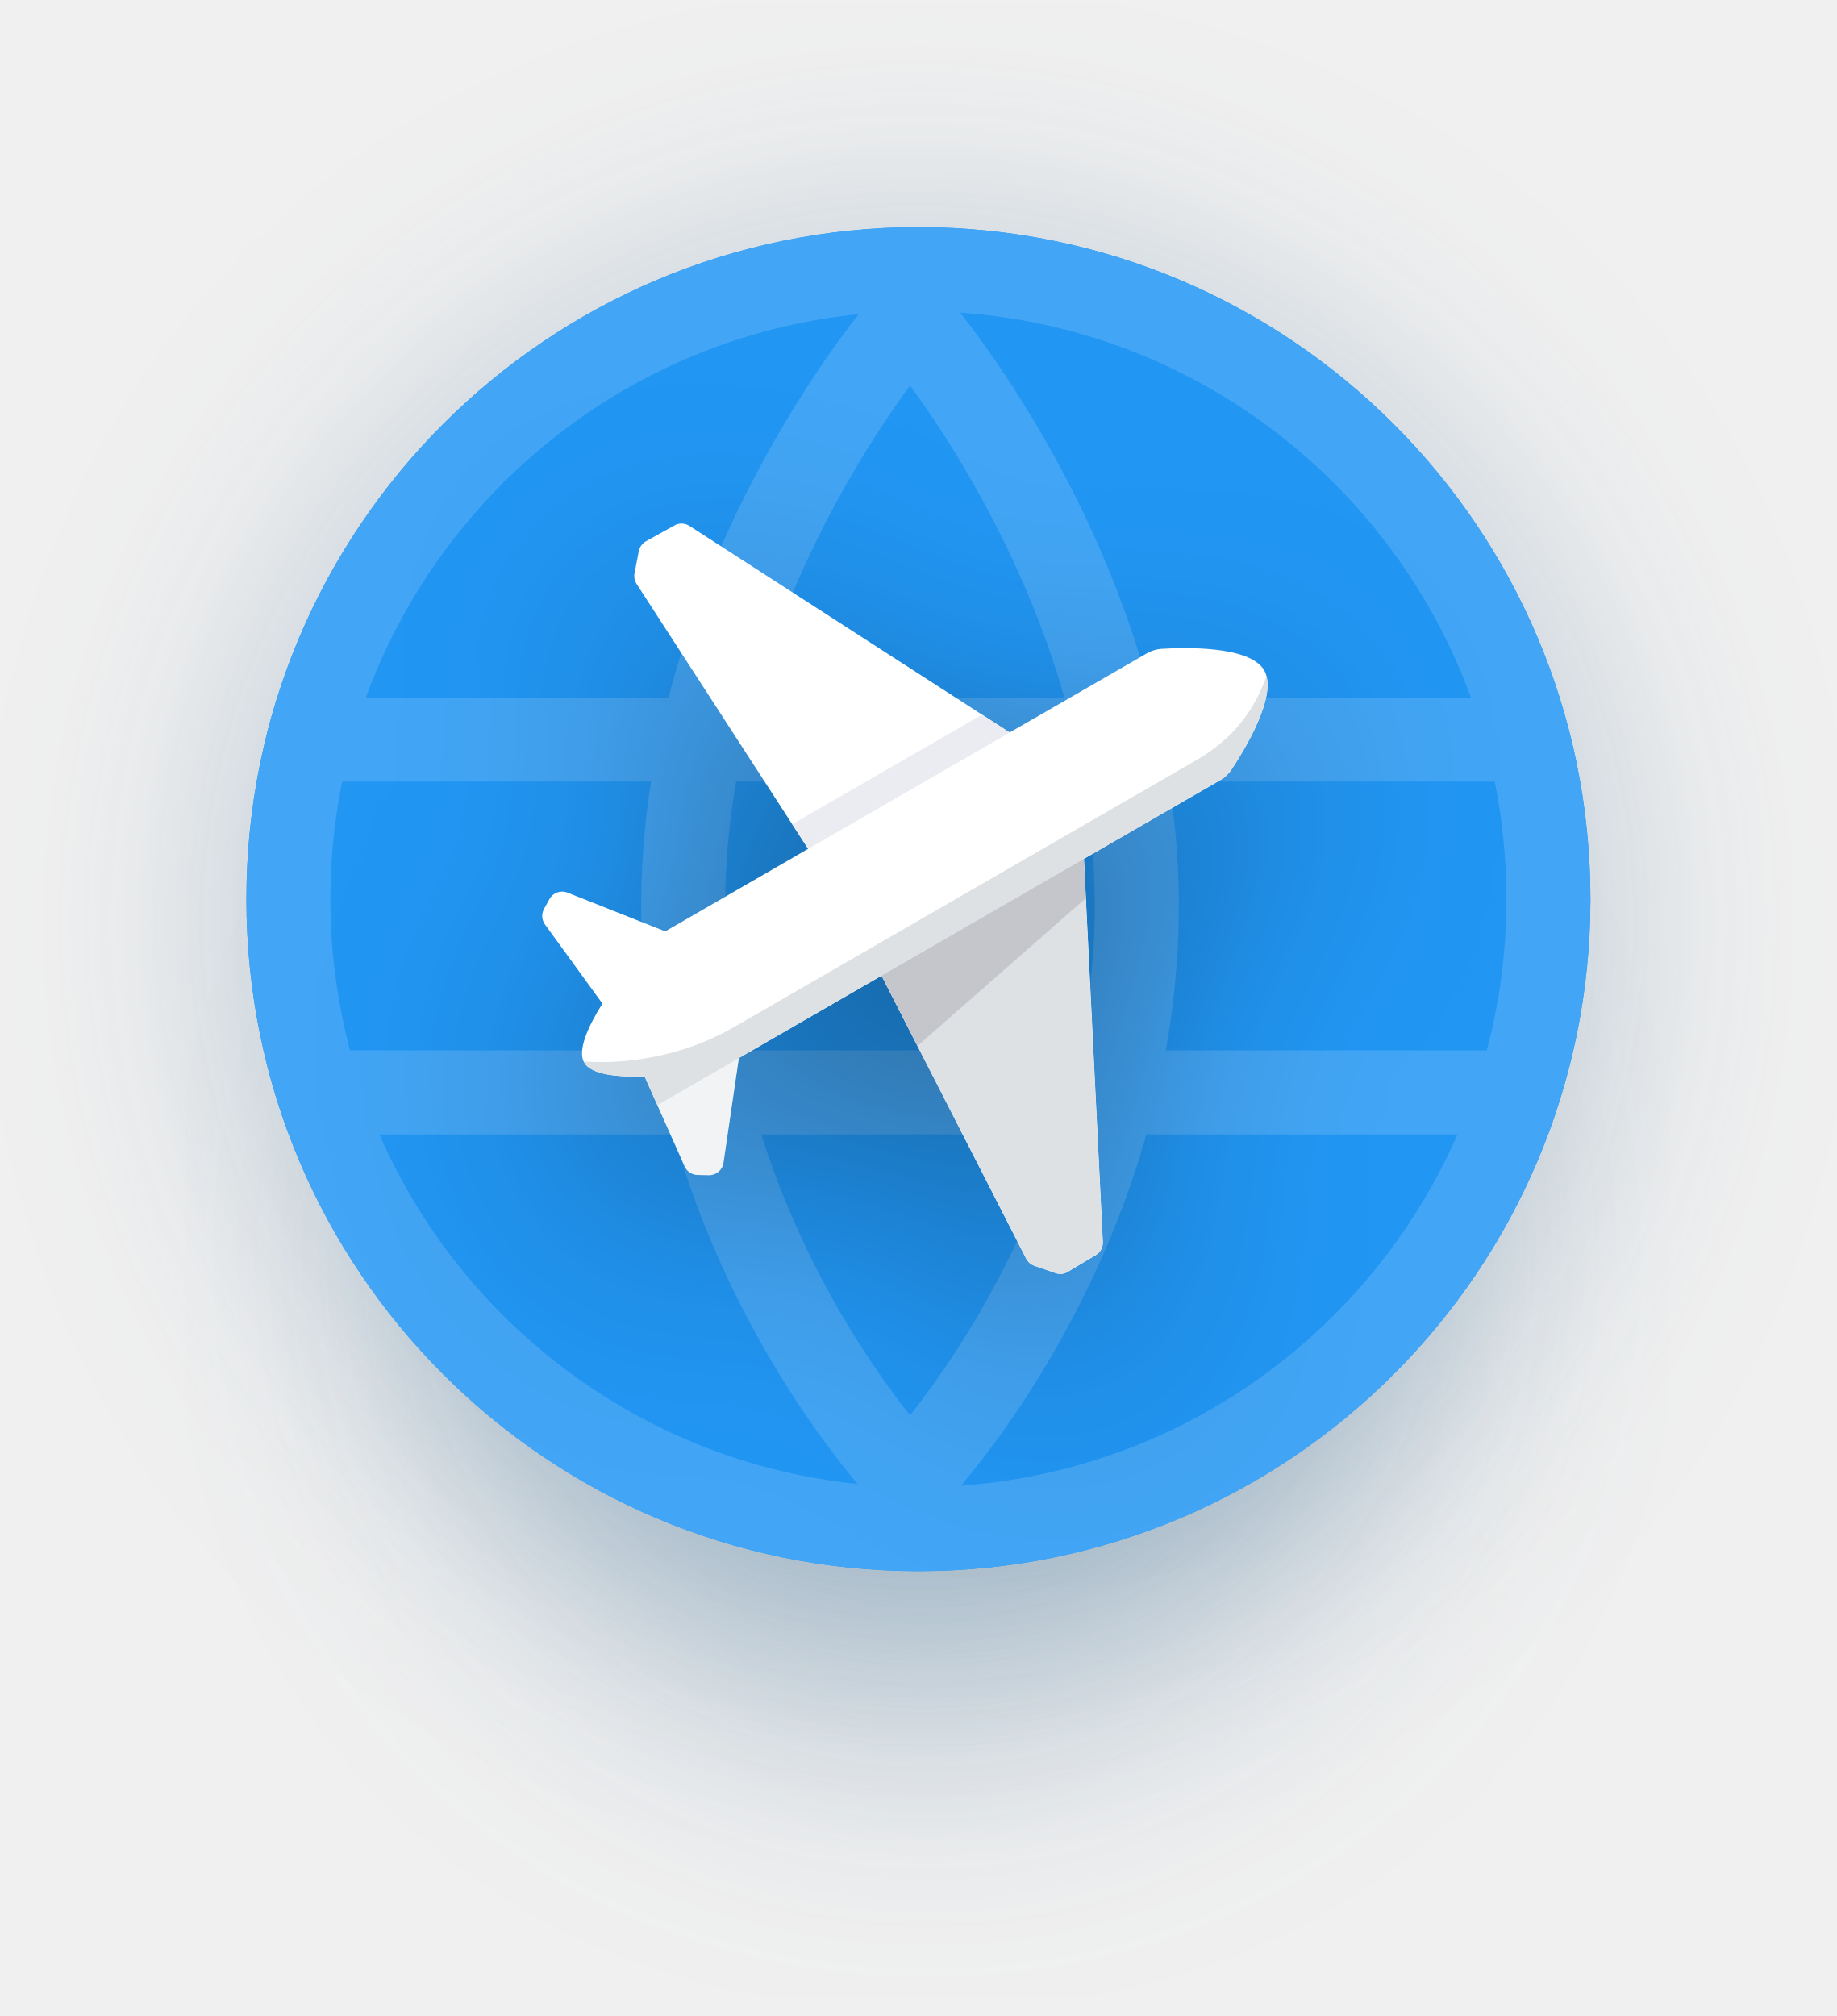
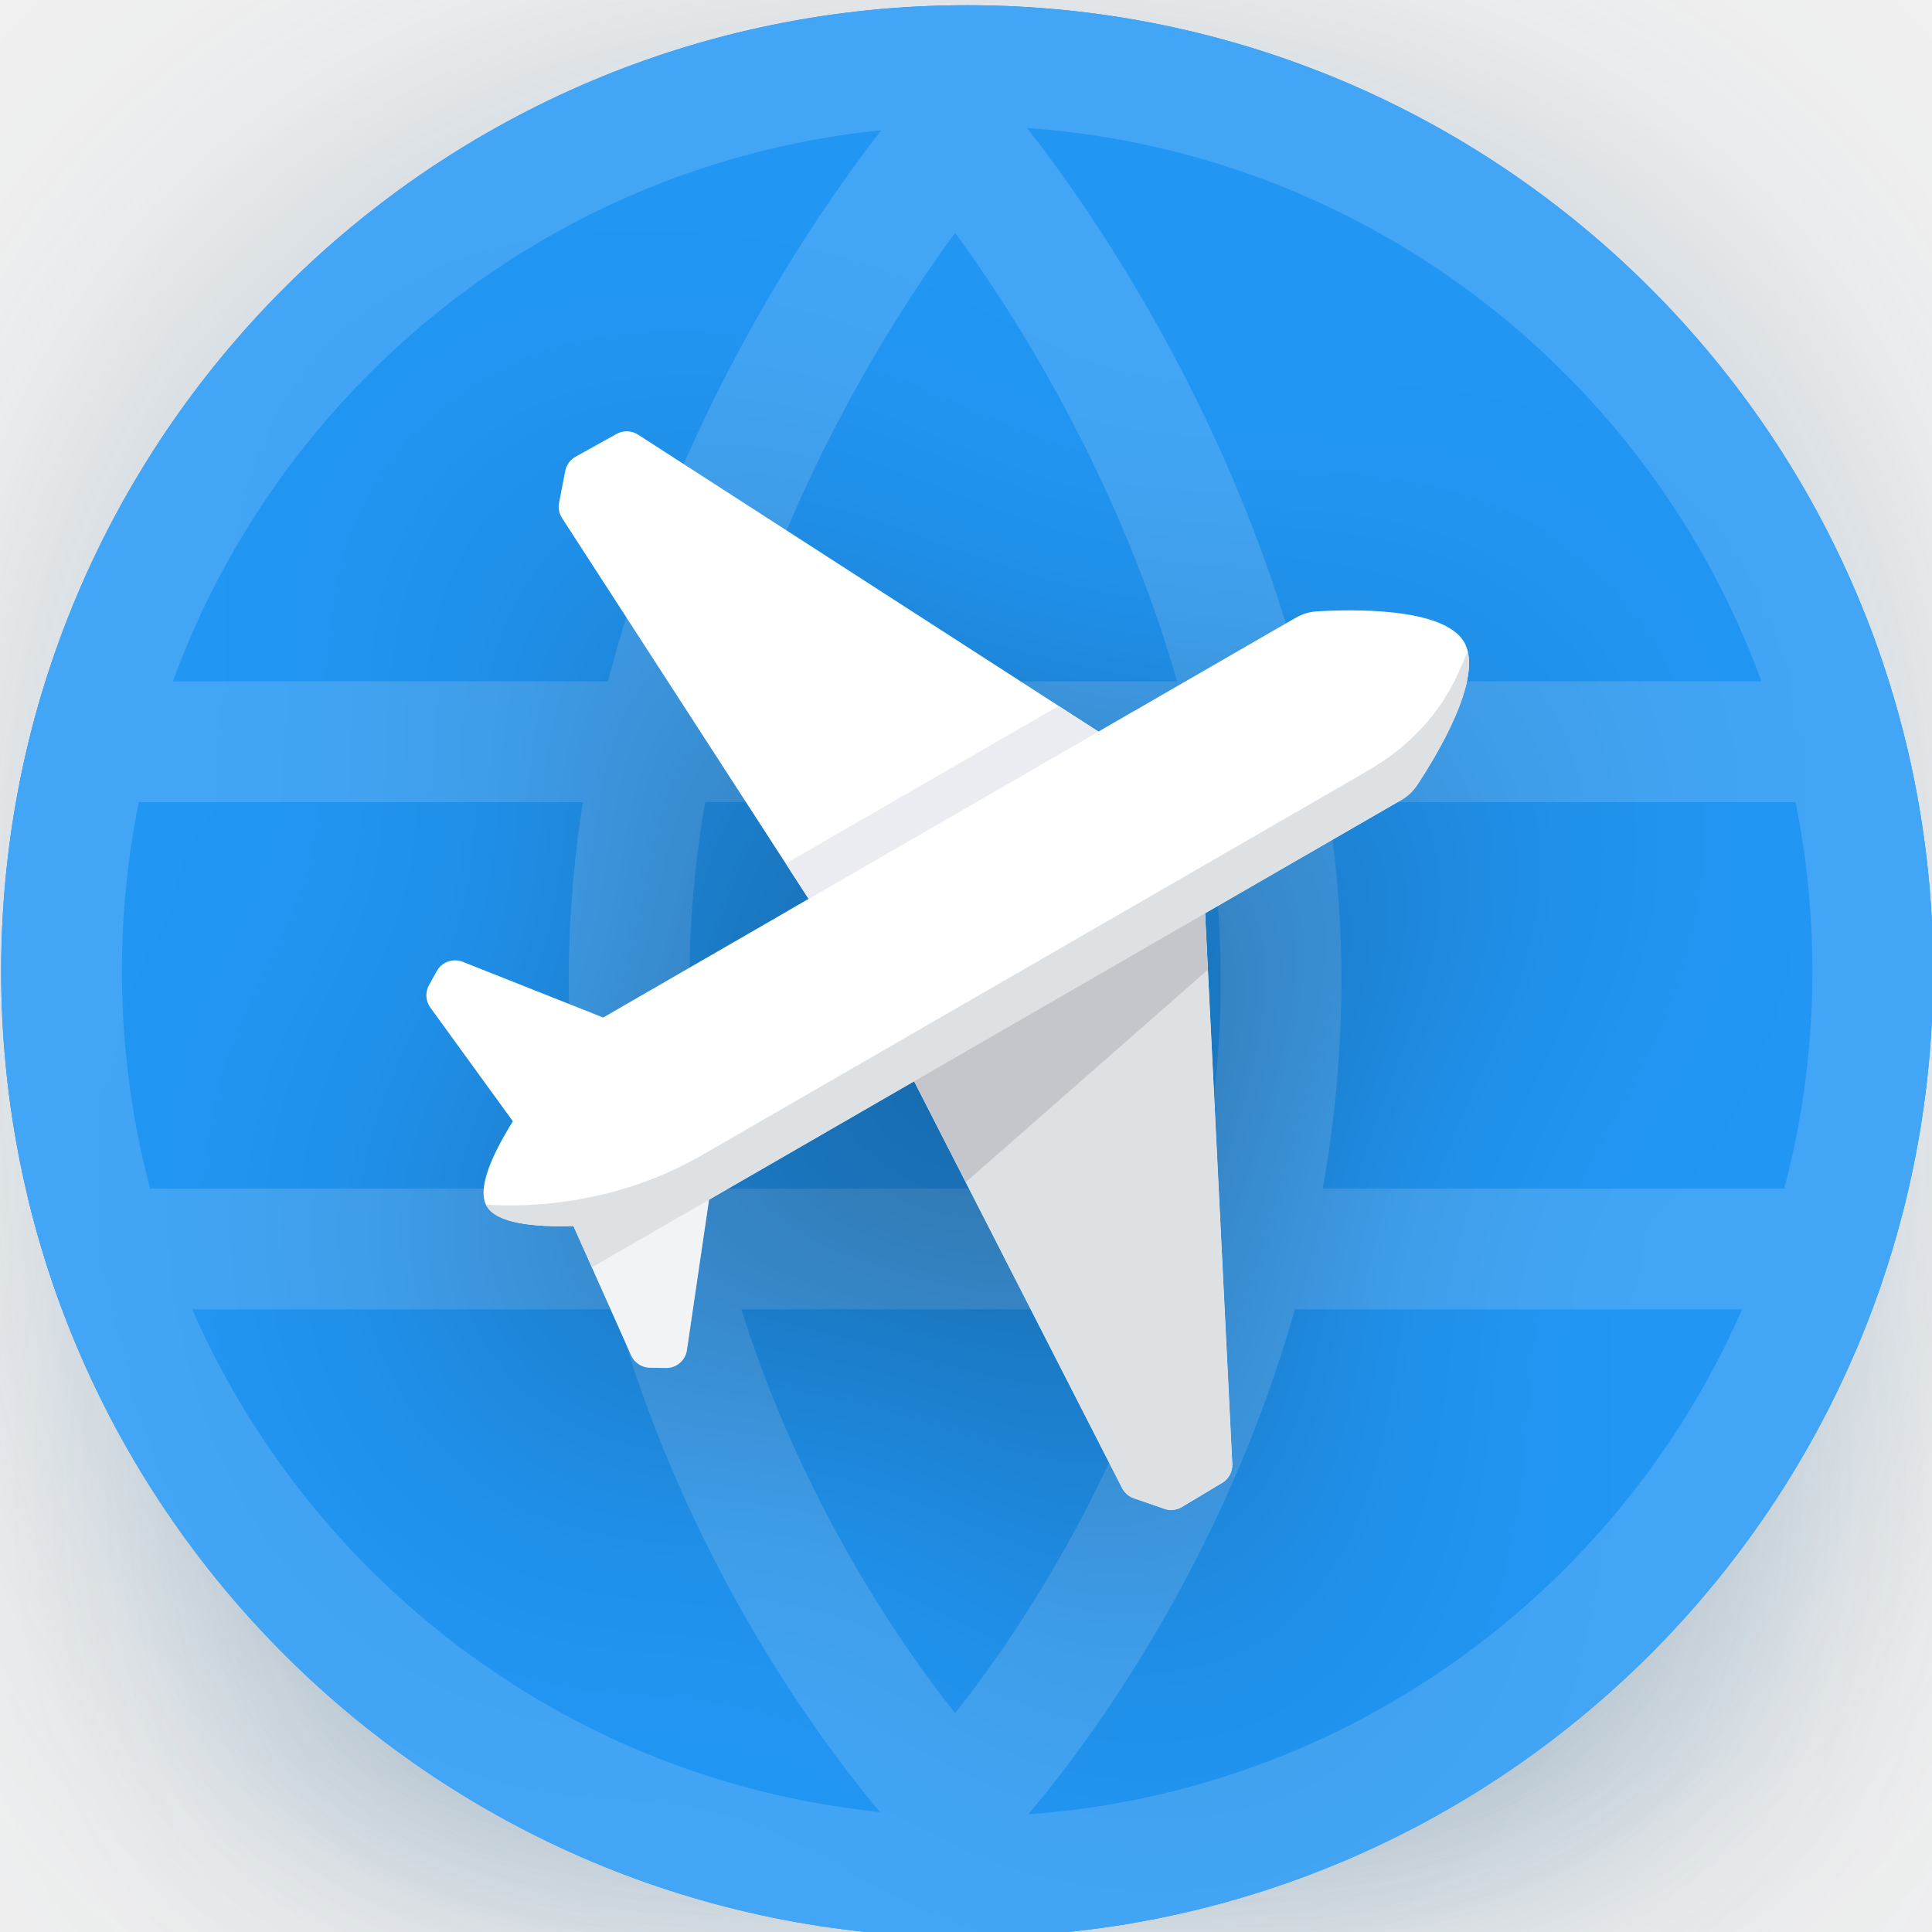
- <svg xmlns="http://www.w3.org/2000/svg" width="82" height="90" viewBox="0 0 82 90" fill="none">
-   <g filter="url(#filter0_d)">
-     <path fill-rule="evenodd" clip-rule="evenodd" d="M41.375 70.141C53.594 70.141 63.5 60.235 63.5 48.016C63.5 35.797 53.594 25.891 41.375 25.891C29.156 25.891 19.25 35.797 19.25 48.016C19.25 60.235 29.156 70.141 41.375 70.141Z" fill="black" fill-opacity="0.01" />
+ <svg xmlns="http://www.w3.org/2000/svg" width="60" height="60" viewBox="0 0 60 60" id="svg2" version="1.1" style="fill:none">
+   <g id="g4" style="filter:url(#filter0_d)" transform="translate(-10.96398,-9.978814)">
+     <path d="m 41.375,70.141 c 12.219,0 22.125,-9.906 22.125,-22.125 0,-12.219 -9.906,-22.125 -22.125,-22.125 -12.219,0 -22.125,9.906 -22.125,22.125 0,12.219 9.906,22.125 22.125,22.125 z" id="path6" style="clip-rule:evenodd;fill:#000000;fill-opacity:0.01;fill-rule:evenodd" />
  </g>
-   <g filter="url(#filter1_d)">
-     <path fill-rule="evenodd" clip-rule="evenodd" d="M41 70.141C57.569 70.141 71 56.709 71 40.141C71 23.572 57.569 10.141 41 10.141C24.431 10.141 11 23.572 11 40.141C11 56.709 24.431 70.141 41 70.141Z" fill="#2196F3" />
-     <path d="M69.125 40.141C69.125 55.674 56.533 68.266 41 68.266C25.467 68.266 12.875 55.674 12.875 40.141C12.875 24.608 25.467 12.016 41 12.016C56.533 12.016 69.125 24.608 69.125 40.141Z" stroke="#42A5F5" stroke-width="3.75" />
+   <g id="g8" style="filter:url(#filter1_d)" transform="translate(-10.96398,-9.978814)">
+     <path d="m 41,70.141 c 16.569,0 30,-13.431 30,-30 0,-16.569 -13.431,-30 -30,-30 -16.569,0 -30,13.431 -30,30 0,16.569 13.431,30 30,30 z" id="path10" style="clip-rule:evenodd;fill:#2196f3;fill-rule:evenodd" />
+     <path d="m 69.125,40.141 c 0,15.533 -12.592,28.125 -28.125,28.125 -15.533,0 -28.125,-12.592 -28.125,-28.125 0,-15.533 12.592,-28.125 28.125,-28.125 15.533,0 28.125,12.592 28.125,28.125 z" id="path12" style="stroke:#42a5f5;stroke-width:3.75" />
  </g>
  <mask id="mask0" mask-type="alpha" maskUnits="userSpaceOnUse" x="11" y="10" width="60" height="61">
-     <path d="M69.125 40.141C69.125 55.674 56.533 68.266 41 68.266C25.467 68.266 12.875 55.674 12.875 40.141C12.875 24.608 25.467 12.016 41 12.016C56.533 12.016 69.125 24.608 69.125 40.141Z" fill="white" stroke="white" stroke-width="3.75" />
+     <path d="m 69.125,40.141 c 0,15.533 -12.592,28.125 -28.125,28.125 -15.533,0 -28.125,-12.592 -28.125,-28.125 0,-15.533 12.592,-28.125 28.125,-28.125 15.533,0 28.125,12.592 28.125,28.125 z" id="path15" style="fill:#ffffff;stroke:#ffffff;stroke-width:3.75" />
  </mask>
-   <g mask="url(#mask0)">
-     <path d="M13.714 33.016H67.536" stroke="#42A5F5" stroke-width="3.75" stroke-linecap="square" />
-     <path d="M13.714 48.766H67.536" stroke="#42A5F5" stroke-width="3.75" stroke-linecap="square" />
-     <path d="M40.25 14.641C40.25 14.641 30.288 26.218 30.503 40.891C30.719 55.563 40.25 65.641 40.25 65.641" stroke="#42A5F5" stroke-width="3.75" stroke-linecap="round" stroke-linejoin="round" />
-     <path d="M41 14.641C41 14.641 50.962 26.218 50.746 40.891C50.531 55.563 41 65.641 41 65.641" stroke="#42A5F5" stroke-width="3.75" stroke-linecap="round" stroke-linejoin="round" />
+   <g mask="url(#mask0)" id="g17" transform="translate(-10.96398,-9.978814)">
+     <path d="m 13.714,33.016 53.822,0" id="path19" style="stroke:#42a5f5;stroke-width:3.75;stroke-linecap:square" />
+     <path d="m 13.714,48.766 53.822,0" id="path21" style="stroke:#42a5f5;stroke-width:3.75;stroke-linecap:square" />
+     <path d="m 40.25,14.641 c 0,0 -9.962,11.578 -9.746,26.25 0.216,14.672 9.746,24.75 9.746,24.75" id="path23" style="stroke:#42a5f5;stroke-width:3.75;stroke-linecap:round;stroke-linejoin:round" />
+     <path d="m 41,14.641 c 0,0 9.962,11.578 9.746,26.25 C 50.531,55.563 41,65.641 41,65.641" id="path25" style="stroke:#42a5f5;stroke-width:3.75;stroke-linecap:round;stroke-linejoin:round" />
  </g>
-   <g filter="url(#filter2_d)">
-     <path fill-rule="evenodd" clip-rule="evenodd" d="M51.195 29.169C51.395 29.053 51.615 28.982 51.846 28.967C52.862 28.903 55.798 28.819 56.435 29.922C57.072 31.025 55.53 33.525 54.966 34.372C54.838 34.564 54.666 34.719 54.466 34.835L48.39 38.343L49.234 55.443C49.246 55.682 49.125 55.909 48.919 56.032L47.67 56.78C47.505 56.879 47.306 56.9 47.124 56.837L46.178 56.51C46.019 56.455 45.888 56.341 45.811 56.192L39.353 43.56L32.984 47.237L32.297 51.909C32.25 52.232 31.969 52.47 31.643 52.464L31.145 52.454C30.893 52.449 30.666 52.299 30.564 52.069L28.774 48.053C27.544 48.092 26.389 47.972 26.079 47.435C25.77 46.899 26.243 45.843 26.893 44.802L24.329 41.271C24.181 41.067 24.165 40.796 24.287 40.576L24.527 40.14C24.685 39.853 25.031 39.73 25.335 39.85L29.697 41.58L36.078 37.896L28.419 26.068C28.328 25.927 28.295 25.756 28.327 25.591L28.517 24.608C28.553 24.419 28.671 24.257 28.839 24.164L30.111 23.456C30.321 23.339 30.578 23.348 30.779 23.478L45.077 32.701L51.195 29.169Z" fill="white" />
+   <g id="g27" style="filter:url(#filter2_d)" transform="translate(-10.96398,-9.978814)">
+     <path d="m 51.195,29.169 c 0.2,-0.116 0.42,-0.187 0.651,-0.202 1.016,-0.064 3.952,-0.148 4.589,0.955 0.637,1.103 -0.905,3.603 -1.469,4.45 -0.128,0.192 -0.3,0.347 -0.5,0.462 l -6.076,3.508 0.844,17.1 c 0.012,0.239 -0.109,0.466 -0.315,0.589 L 47.67,56.78 c -0.165,0.099 -0.364,0.119 -0.546,0.057 L 46.178,56.51 C 46.019,56.455 45.888,56.341 45.811,56.192 l -6.458,-12.632 -6.369,3.677 -0.687,4.671 c -0.048,0.323 -0.328,0.561 -0.655,0.555 l -0.498,-0.009 c -0.252,-0.005 -0.478,-0.155 -0.581,-0.385 l -1.79,-4.016 c -1.23,0.039 -2.385,-0.082 -2.695,-0.618 -0.309,-0.536 0.164,-1.592 0.814,-2.633 l -2.563,-3.531 c -0.148,-0.204 -0.165,-0.475 -0.043,-0.696 l 0.241,-0.436 c 0.158,-0.286 0.504,-0.41 0.808,-0.29 l 4.362,1.73 6.38,-3.684 -7.659,-11.829 C 28.328,25.927 28.295,25.756 28.327,25.591 l 0.19,-0.984 c 0.036,-0.188 0.154,-0.351 0.322,-0.444 l 1.273,-0.708 c 0.209,-0.117 0.466,-0.108 0.668,0.022 l 14.298,9.223 6.118,-3.532 z" id="path29" style="clip-rule:evenodd;fill:#ffffff;fill-rule:evenodd" />
    <mask id="mask1" mask-type="alpha" maskUnits="userSpaceOnUse" x="16" y="13" width="50" height="51">
-       <path fill-rule="evenodd" clip-rule="evenodd" d="M51.195 29.169C51.395 29.053 51.615 28.982 51.846 28.967C52.862 28.903 55.798 28.819 56.435 29.922C57.072 31.025 55.53 33.525 54.966 34.372C54.838 34.564 54.666 34.719 54.466 34.835L48.39 38.343L49.234 55.443C49.246 55.682 49.125 55.909 48.919 56.032L47.67 56.78C47.505 56.879 47.306 56.9 47.124 56.837L46.178 56.51C46.019 56.455 45.888 56.341 45.811 56.192L39.353 43.56L32.984 47.237L32.297 51.909C32.25 52.232 31.969 52.47 31.643 52.464L31.145 52.454C30.893 52.449 30.666 52.299 30.564 52.069L28.774 48.053C27.544 48.092 26.389 47.972 26.079 47.435C25.77 46.899 26.243 45.843 26.893 44.802L24.329 41.271C24.181 41.067 24.165 40.796 24.287 40.576L24.527 40.14C24.685 39.853 25.031 39.73 25.335 39.85L29.697 41.58L36.078 37.896L28.419 26.068C28.328 25.927 28.295 25.756 28.327 25.591L28.517 24.608C28.553 24.419 28.671 24.257 28.839 24.164L30.111 23.456C30.321 23.339 30.578 23.348 30.779 23.478L45.077 32.701L51.195 29.169Z" fill="white" />
+       <path d="m 51.195,29.169 c 0.2,-0.116 0.42,-0.187 0.651,-0.202 1.016,-0.064 3.952,-0.148 4.589,0.955 0.637,1.103 -0.905,3.603 -1.469,4.45 -0.128,0.192 -0.3,0.347 -0.5,0.462 l -6.076,3.508 0.844,17.1 c 0.012,0.239 -0.109,0.466 -0.315,0.589 L 47.67,56.78 c -0.165,0.099 -0.364,0.119 -0.546,0.057 L 46.178,56.51 C 46.019,56.455 45.888,56.341 45.811,56.192 l -6.458,-12.632 -6.369,3.677 -0.687,4.671 c -0.048,0.323 -0.328,0.561 -0.655,0.555 l -0.498,-0.009 c -0.252,-0.005 -0.478,-0.155 -0.581,-0.385 l -1.79,-4.016 c -1.23,0.039 -2.385,-0.082 -2.695,-0.618 -0.309,-0.536 0.164,-1.592 0.814,-2.633 l -2.563,-3.531 c -0.148,-0.204 -0.165,-0.475 -0.043,-0.696 l 0.241,-0.436 c 0.158,-0.286 0.504,-0.41 0.808,-0.29 l 4.362,1.73 6.38,-3.684 -7.659,-11.829 C 28.328,25.927 28.295,25.756 28.327,25.591 l 0.19,-0.984 c 0.036,-0.188 0.154,-0.351 0.322,-0.444 l 1.273,-0.708 c 0.209,-0.117 0.466,-0.108 0.668,0.022 l 14.298,9.223 6.118,-3.532 z" id="path32" style="clip-rule:evenodd;fill:#ffffff;fill-rule:evenodd" />
    </mask>
-     <g mask="url(#mask1)">
-       <rect x="45.536" y="30.925" width="1.309" height="12.408" transform="rotate(60 45.536 30.9248)" fill="#EBECF2" />
-       <path fill-rule="evenodd" clip-rule="evenodd" d="M48.919 56.032C49.125 55.909 49.246 55.682 49.234 55.443L48.363 37.784L39.126 43.116L45.811 56.192C45.888 56.341 46.019 56.455 46.178 56.51L47.124 56.837C47.306 56.9 47.505 56.879 47.67 56.78L48.919 56.032Z" fill="#DEE1E3" />
-       <path opacity="0.4" fill-rule="evenodd" clip-rule="evenodd" d="M28.837 47.942L28.748 47.994L30.564 52.069C30.666 52.299 30.893 52.449 31.145 52.454L31.643 52.464C31.969 52.47 32.25 52.232 32.297 51.909L33.023 46.974L32.56 47.242C32.417 47.324 32.263 47.386 32.101 47.422C31.551 47.545 30.155 47.836 28.837 47.942Z" fill="#DEE1E3" />
-       <path fill-rule="evenodd" clip-rule="evenodd" d="M39.248 43.354L48.378 38.084L48.477 40.095L40.956 46.695L39.248 43.354Z" fill="#C5C6CC" />
-       <path fill-rule="evenodd" clip-rule="evenodd" d="M57.482 33.093L27.691 50.293C27.691 50.293 26.812 48.705 26.079 47.435C26.07 47.42 26.062 47.404 26.054 47.388C27.406 47.486 30.127 47.376 32.766 45.852L53.391 33.945C55.682 32.622 56.243 30.908 56.553 30.172C57.031 31.457 57.482 33.093 57.482 33.093Z" fill="#DEE1E3" />
+     <g mask="url(#mask1)" id="g34">
+       <rect x="45.536" y="30.925" width="1.309" height="12.408" transform="matrix(0.5,0.8660254,-0.8660254,0.5,49.54966,-23.97293)" id="rect36" style="fill:#ebecf2" />
+       <path d="m 48.919,56.032 c 0.206,-0.123 0.327,-0.35 0.315,-0.589 l -0.871,-17.659 -9.236,5.333 6.685,13.076 c 0.076,0.149 0.208,0.264 0.366,0.318 l 0.947,0.327 c 0.181,0.063 0.381,0.042 0.546,-0.057 l 1.249,-0.748 z" id="path38" style="clip-rule:evenodd;fill:#dee1e3;fill-rule:evenodd" />
+       <path d="m 28.837,47.942 -0.089,0.051 1.816,4.075 c 0.103,0.23 0.329,0.38 0.581,0.385 l 0.498,0.009 c 0.327,0.006 0.607,-0.231 0.655,-0.555 l 0.726,-4.934 -0.463,0.267 c -0.143,0.083 -0.297,0.144 -0.459,0.181 -0.55,0.123 -1.946,0.414 -3.264,0.52 z" id="path40" style="clip-rule:evenodd;opacity:0.4;fill:#dee1e3;fill-rule:evenodd" />
+       <path d="m 39.248,43.354 9.129,-5.271 0.099,2.011 -7.521,6.6 -1.708,-3.34 z" id="path42" style="clip-rule:evenodd;fill:#c5c6cc;fill-rule:evenodd" />
+       <path d="m 57.482,33.093 -29.791,17.2 c 0,0 -0.879,-1.589 -1.612,-2.858 -0.009,-0.015 -0.017,-0.031 -0.025,-0.047 1.351,0.098 4.073,-0.012 6.712,-1.536 L 53.391,33.945 c 2.292,-1.323 2.853,-3.036 3.162,-3.773 0.479,1.285 0.93,2.921 0.93,2.921 z" id="path44" style="clip-rule:evenodd;fill:#dee1e3;fill-rule:evenodd" />
    </g>
  </g>
-   <defs>
-     <filter id="filter0_d" x="8.25" y="22.891" width="66.25" height="66.25" filterUnits="userSpaceOnUse" color-interpolation-filters="sRGB">
-       <feFlood flood-opacity="0" result="BackgroundImageFix" />
-       <feColorMatrix in="SourceAlpha" type="matrix" values="0 0 0 0 0 0 0 0 0 0 0 0 0 0 0 0 0 0 127 0" />
-       <feOffset dy="8" />
-       <feGaussianBlur stdDeviation="5.5" />
-       <feColorMatrix type="matrix" values="0 0 0 0 0.216 0 0 0 0 0.408 0 0 0 0 0.557 0 0 0 0.25 0" />
-       <feBlend mode="normal" in2="BackgroundImageFix" result="effect1_dropShadow" />
-       <feBlend mode="normal" in="SourceGraphic" in2="effect1_dropShadow" result="shape" />
+   <defs id="defs46">
+     <filter id="filter0_d" x="8.25" y="22.891" width="66.25" height="66.25" filterUnits="userSpaceOnUse" style="color-interpolation-filters:sRGB">
+       <feFlood flood-opacity="0" result="BackgroundImageFix" id="feFlood49" />
+       <feColorMatrix in="SourceAlpha" type="matrix" values="0 0 0 0 0 0 0 0 0 0 0 0 0 0 0 0 0 0 127 0" id="feColorMatrix51" />
+       <feOffset dy="8" id="feOffset53" />
+       <feGaussianBlur stdDeviation="5.5" id="feGaussianBlur55" />
+       <feColorMatrix type="matrix" values="0 0 0 0 0.216 0 0 0 0 0.408 0 0 0 0 0.557 0 0 0 0.25 0" id="feColorMatrix57" />
+       <feBlend mode="normal" in2="BackgroundImageFix" result="effect1_dropShadow" id="feBlend59" />
+       <feBlend mode="normal" in="SourceGraphic" in2="effect1_dropShadow" result="shape" id="feBlend61" />
    </filter>
-     <filter id="filter1_d" x="0" y="0.141" width="82" height="82" filterUnits="userSpaceOnUse" color-interpolation-filters="sRGB">
-       <feFlood flood-opacity="0" result="BackgroundImageFix" />
-       <feColorMatrix in="SourceAlpha" type="matrix" values="0 0 0 0 0 0 0 0 0 0 0 0 0 0 0 0 0 0 127 0" />
-       <feOffset dy="1" />
-       <feGaussianBlur stdDeviation="5.5" />
-       <feColorMatrix type="matrix" values="0 0 0 0 0.216 0 0 0 0 0.408 0 0 0 0 0.557 0 0 0 0.3 0" />
-       <feBlend mode="normal" in2="BackgroundImageFix" result="effect1_dropShadow" />
-       <feBlend mode="normal" in="SourceGraphic" in2="effect1_dropShadow" result="shape" />
+     <filter id="filter1_d" x="0" y="0.141" width="82" height="82" filterUnits="userSpaceOnUse" style="color-interpolation-filters:sRGB">
+       <feFlood flood-opacity="0" result="BackgroundImageFix" id="feFlood64" />
+       <feColorMatrix in="SourceAlpha" type="matrix" values="0 0 0 0 0 0 0 0 0 0 0 0 0 0 0 0 0 0 127 0" id="feColorMatrix66" />
+       <feOffset dy="1" id="feOffset68" />
+       <feGaussianBlur stdDeviation="5.5" id="feGaussianBlur70" />
+       <feColorMatrix type="matrix" values="0 0 0 0 0.216 0 0 0 0 0.408 0 0 0 0 0.557 0 0 0 0.3 0" id="feColorMatrix72" />
+       <feBlend mode="normal" in2="BackgroundImageFix" result="effect1_dropShadow" id="feBlend74" />
+       <feBlend mode="normal" in="SourceGraphic" in2="effect1_dropShadow" result="shape" id="feBlend76" />
    </filter>
-     <filter id="filter2_d" x="5.692" y="6.654" width="71.181" height="72.139" filterUnits="userSpaceOnUse" color-interpolation-filters="sRGB">
-       <feFlood flood-opacity="0" result="BackgroundImageFix" />
-       <feColorMatrix in="SourceAlpha" type="matrix" values="0 0 0 0 0 0 0 0 0 0 0 0 0 0 0 0 0 0 127 0" />
-       <feOffset dy="4" />
-       <feGaussianBlur stdDeviation="5.5" />
-       <feColorMatrix type="matrix" values="0 0 0 0 0 0 0 0 0 0 0 0 0 0 0 0 0 0 0.35 0" />
-       <feBlend mode="normal" in2="BackgroundImageFix" result="effect1_dropShadow" />
-       <feBlend mode="normal" in="SourceGraphic" in2="effect1_dropShadow" result="shape" />
+     <filter id="filter2_d" x="5.692" y="6.654" width="71.181" height="72.139" filterUnits="userSpaceOnUse" style="color-interpolation-filters:sRGB">
+       <feFlood flood-opacity="0" result="BackgroundImageFix" id="feFlood79" />
+       <feColorMatrix in="SourceAlpha" type="matrix" values="0 0 0 0 0 0 0 0 0 0 0 0 0 0 0 0 0 0 127 0" id="feColorMatrix81" />
+       <feOffset dy="4" id="feOffset83" />
+       <feGaussianBlur stdDeviation="5.5" id="feGaussianBlur85" />
+       <feColorMatrix type="matrix" values="0 0 0 0 0 0 0 0 0 0 0 0 0 0 0 0 0 0 0.35 0" id="feColorMatrix87" />
+       <feBlend mode="normal" in2="BackgroundImageFix" result="effect1_dropShadow" id="feBlend89" />
+       <feBlend mode="normal" in="SourceGraphic" in2="effect1_dropShadow" result="shape" id="feBlend91" />
    </filter>
  </defs>
</svg>
